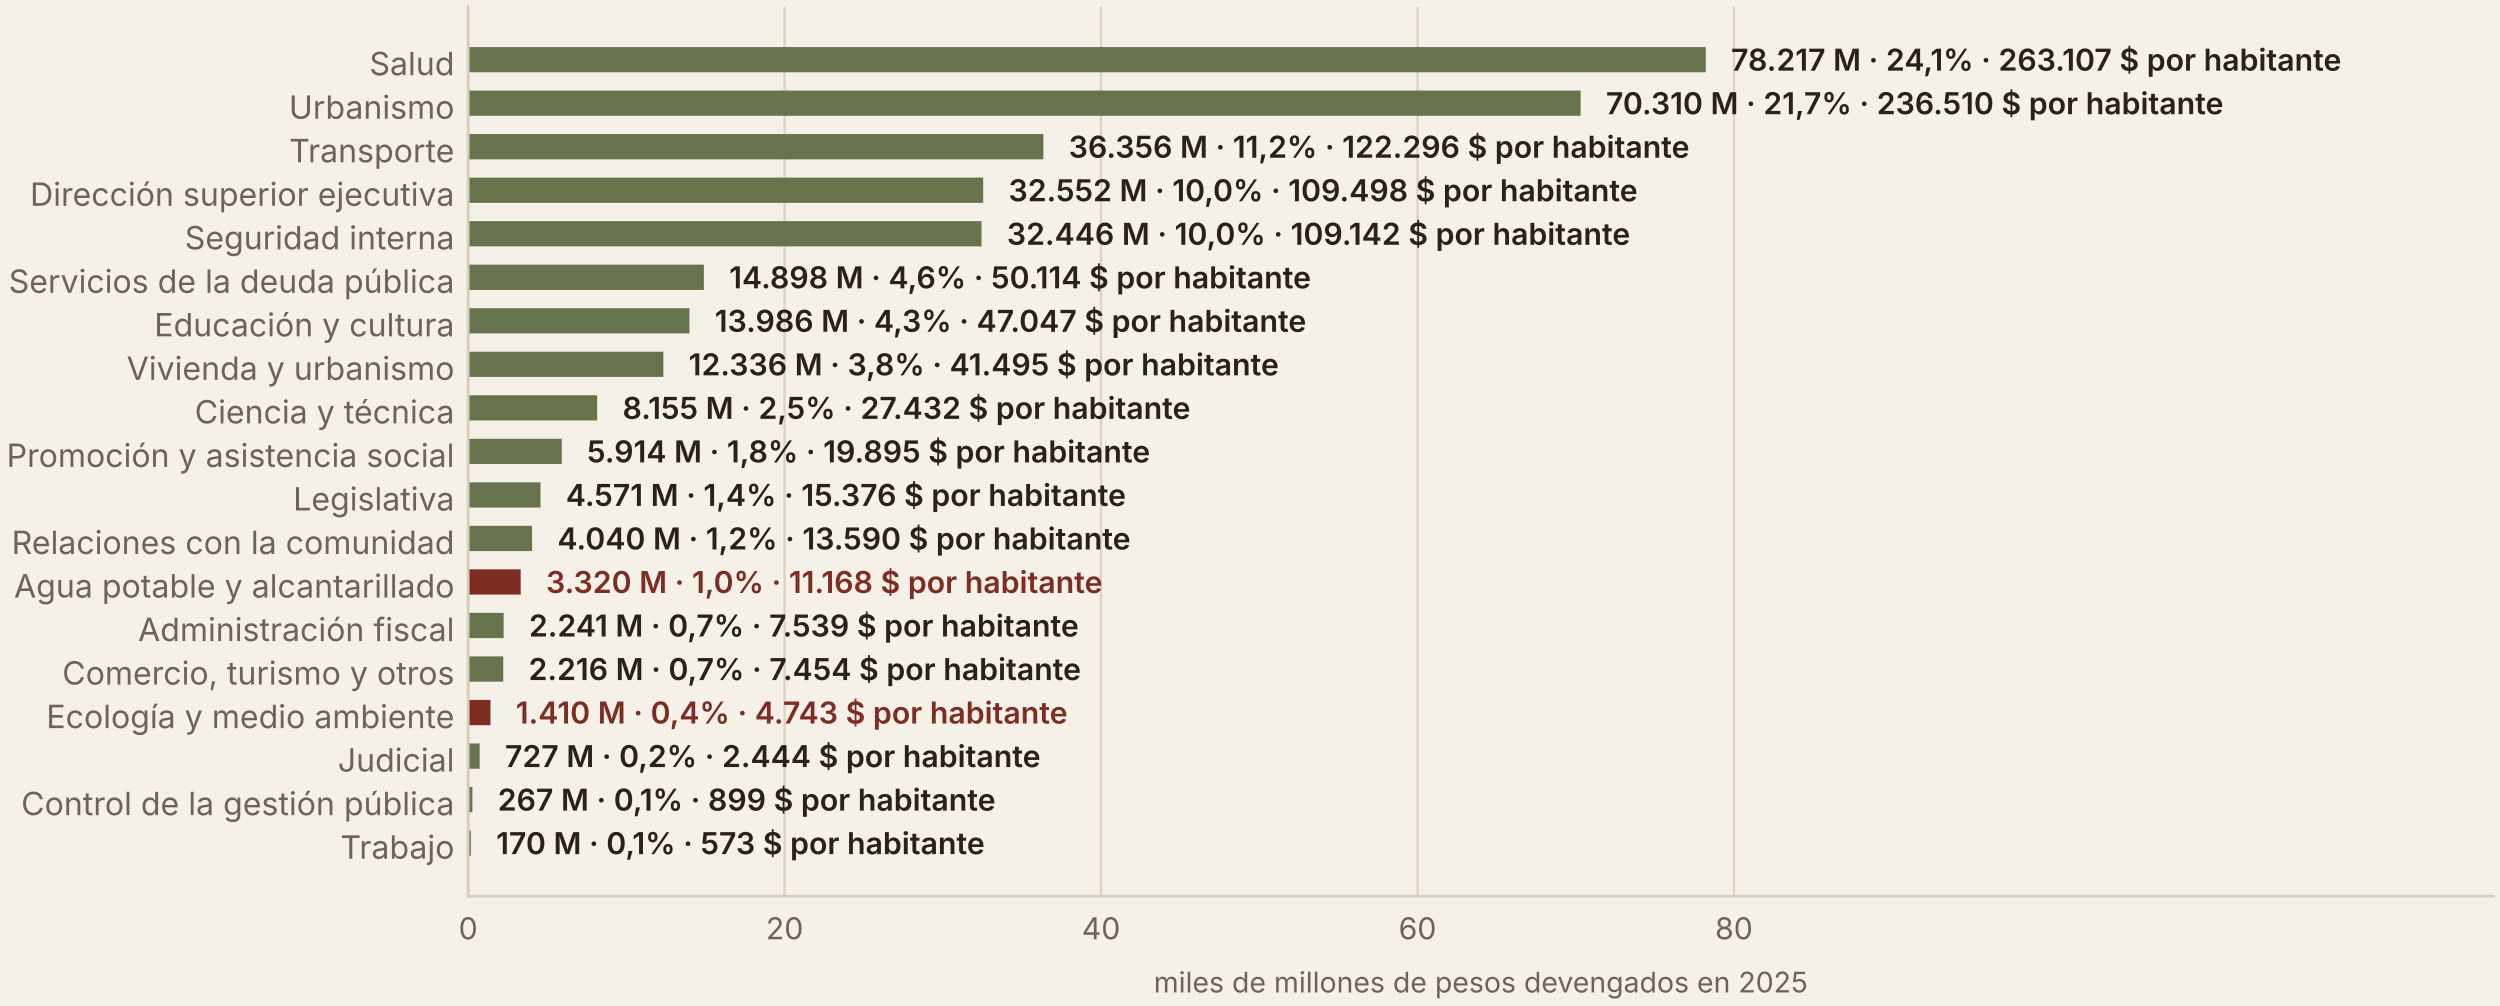
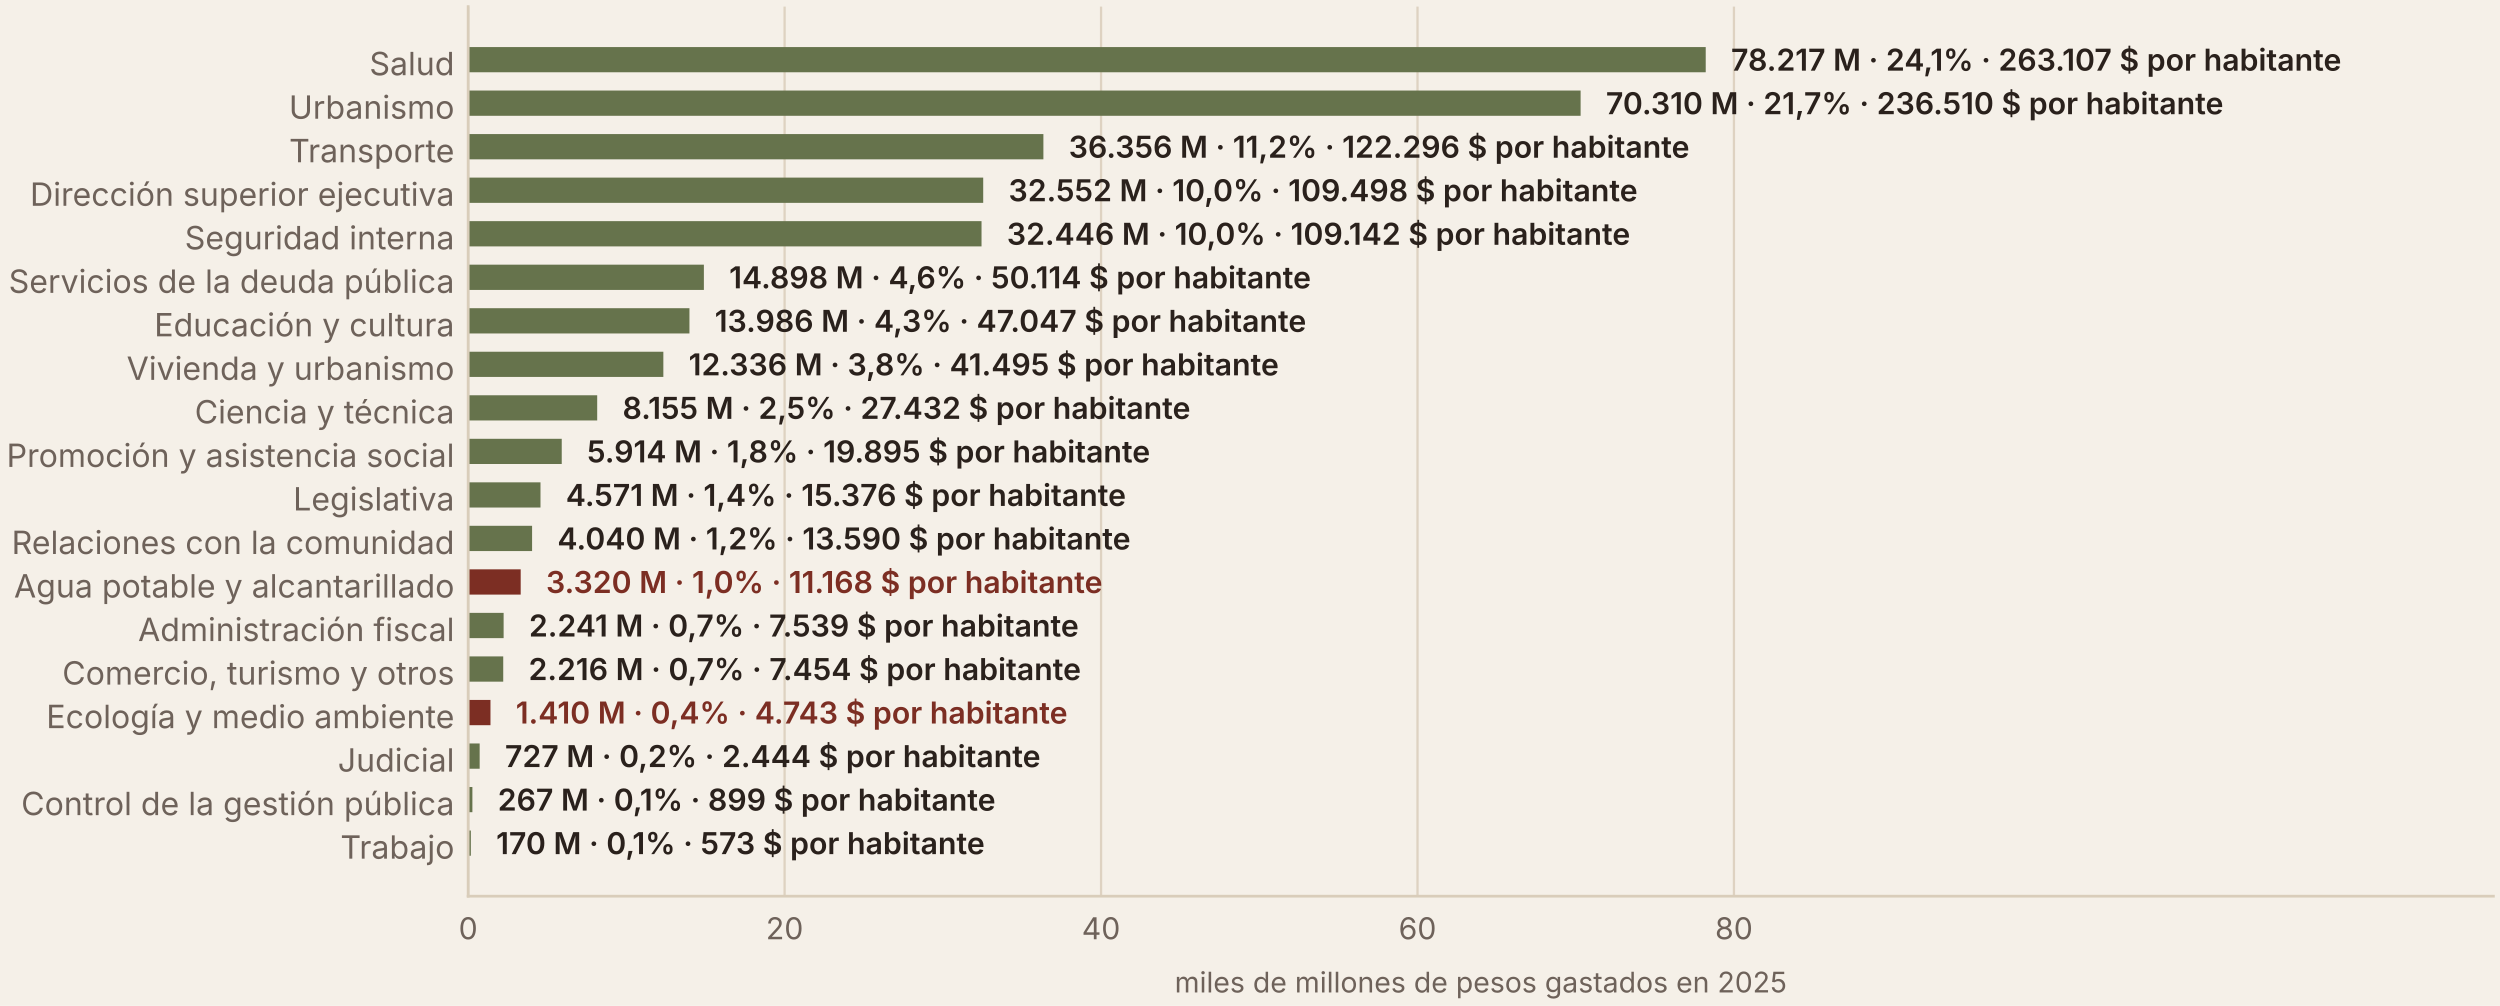
<svg xmlns="http://www.w3.org/2000/svg" width="545.307pt" height="219.407pt" viewBox="0 0 545.307 219.407" version="1.1">
  <defs>
    <style type="text/css">*{stroke-linejoin: round; stroke-linecap: butt}</style>
  </defs>
  <g id="figure_1">
    <g id="patch_1">
      <path d="M 0 219.407  L 545.307 219.407  L 545.307 0  L 0 0  z " style="fill: #f5f0e8" />
    </g>
    <g id="axes_1">
      <g id="patch_2">
        <path d="M 102.117 195.48  L 543.867 195.48  L 543.867 1.44  L 102.117 1.44  z " style="fill: #f5f0e8" />
      </g>
      <g id="matplotlib.axis_1">
        <g id="xtick_1">
          <g id="line2d_1">
            <path d="M 102.117 195.48  L 102.117 1.44  " clip-path="url(#p15ac2247c4)" style="fill: none; stroke: #d9cdba; stroke-opacity: 0.85; stroke-width: 0.5; stroke-linecap: square" />
          </g>
          <g id="line2d_2" />
          <g id="text_1">
            <text style="font-size: 6.6px; font-family: 'Inter'; text-anchor: middle; fill: #6e625a" x="102.117" y="204.874" transform="rotate(-0 102.1173 204.8738)">0</text>
          </g>
        </g>
        <g id="xtick_2">
          <g id="line2d_3">
            <path d="M 171.141 195.48  L 171.141 1.44  " clip-path="url(#p15ac2247c4)" style="fill: none; stroke: #d9cdba; stroke-opacity: 0.85; stroke-width: 0.5; stroke-linecap: square" />
          </g>
          <g id="line2d_4" />
          <g id="text_2">
            <text style="font-size: 6.6px; font-family: 'Inter'; text-anchor: middle; fill: #6e625a" x="171.141" y="204.874" transform="rotate(-0 171.1408 204.8738)">20</text>
          </g>
        </g>
        <g id="xtick_3">
          <g id="line2d_5">
            <path d="M 240.164 195.48  L 240.164 1.44  " clip-path="url(#p15ac2247c4)" style="fill: none; stroke: #d9cdba; stroke-opacity: 0.85; stroke-width: 0.5; stroke-linecap: square" />
          </g>
          <g id="line2d_6" />
          <g id="text_3">
            <text style="font-size: 6.6px; font-family: 'Inter'; text-anchor: middle; fill: #6e625a" x="240.164" y="204.874" transform="rotate(-0 240.1642 204.8738)">40</text>
          </g>
        </g>
        <g id="xtick_4">
          <g id="line2d_7">
            <path d="M 309.188 195.48  L 309.188 1.44  " clip-path="url(#p15ac2247c4)" style="fill: none; stroke: #d9cdba; stroke-opacity: 0.85; stroke-width: 0.5; stroke-linecap: square" />
          </g>
          <g id="line2d_8" />
          <g id="text_4">
            <text style="font-size: 6.6px; font-family: 'Inter'; text-anchor: middle; fill: #6e625a" x="309.188" y="204.874" transform="rotate(-0 309.1877 204.8738)">60</text>
          </g>
        </g>
        <g id="xtick_5">
          <g id="line2d_9">
            <path d="M 378.211 195.48  L 378.211 1.44  " clip-path="url(#p15ac2247c4)" style="fill: none; stroke: #d9cdba; stroke-opacity: 0.85; stroke-width: 0.5; stroke-linecap: square" />
          </g>
          <g id="line2d_10" />
          <g id="text_5">
            <text style="font-size: 6.6px; font-family: 'Inter'; text-anchor: middle; fill: #6e625a" x="378.211" y="204.874" transform="rotate(-0 378.2111 204.8738)">80</text>
          </g>
        </g>
        <g id="text_6">
-           <text style="font-size: 6.2px; font-family: 'Inter'; text-anchor: middle; fill: #6e625a" x="322.992" y="216.472" transform="rotate(-0 322.9923 216.472)">miles de millones de pesos devengados en 2025</text>
+           <text style="font-size: 6.2px; font-family: 'Inter'; text-anchor: middle; fill: #6e625a" x="322.992" y="216.472" transform="rotate(-0 322.9923 216.472)">miles de millones de pesos gastados en 2025</text>
        </g>
      </g>
      <g id="matplotlib.axis_2">
        <g id="ytick_1">
          <g id="line2d_11" />
          <g id="text_7">
            <text style="font-size: 7px; font-family: 'Inter'; text-anchor: end; fill: #6e625a" x="99.117" y="16.404" transform="rotate(-0 99.11734 16.40391)">Salud</text>
          </g>
        </g>
        <g id="ytick_2">
          <g id="line2d_12" />
          <g id="text_8">
            <text style="font-size: 7px; font-family: 'Inter'; text-anchor: end; fill: #6e625a" x="99.117" y="25.898" transform="rotate(-0 99.11734 25.89799)">Urbanismo</text>
          </g>
        </g>
        <g id="ytick_3">
          <g id="line2d_13" />
          <g id="text_9">
            <text style="font-size: 7px; font-family: 'Inter'; text-anchor: end; fill: #6e625a" x="99.117" y="35.392" transform="rotate(-0 99.11734 35.39207)">Transporte</text>
          </g>
        </g>
        <g id="ytick_4">
          <g id="line2d_14" />
          <g id="text_10">
            <text style="font-size: 7px; font-family: 'Inter'; text-anchor: end; fill: #6e625a" x="99.117" y="44.886" transform="rotate(-0 99.11734 44.88615)">Dirección superior ejecutiva</text>
          </g>
        </g>
        <g id="ytick_5">
          <g id="line2d_15" />
          <g id="text_11">
            <text style="font-size: 7px; font-family: 'Inter'; text-anchor: end; fill: #6e625a" x="99.117" y="54.38" transform="rotate(-0 99.11734 54.38023)">Seguridad interna</text>
          </g>
        </g>
        <g id="ytick_6">
          <g id="line2d_16" />
          <g id="text_12">
            <text style="font-size: 7px; font-family: 'Inter'; text-anchor: end; fill: #6e625a" x="99.117" y="63.874" transform="rotate(-0 99.11734 63.87431)">Servicios de la deuda pública</text>
          </g>
        </g>
        <g id="ytick_7">
          <g id="line2d_17" />
          <g id="text_13">
            <text style="font-size: 7px; font-family: 'Inter'; text-anchor: end; fill: #6e625a" x="99.117" y="73.368" transform="rotate(-0 99.11734 73.36839)">Educación y cultura</text>
          </g>
        </g>
        <g id="ytick_8">
          <g id="line2d_18" />
          <g id="text_14">
            <text style="font-size: 7px; font-family: 'Inter'; text-anchor: end; fill: #6e625a" x="99.117" y="82.862" transform="rotate(-0 99.11734 82.86247)">Vivienda y urbanismo</text>
          </g>
        </g>
        <g id="ytick_9">
          <g id="line2d_19" />
          <g id="text_15">
            <text style="font-size: 7px; font-family: 'Inter'; text-anchor: end; fill: #6e625a" x="99.117" y="92.357" transform="rotate(-0 99.11734 92.35654)">Ciencia y técnica</text>
          </g>
        </g>
        <g id="ytick_10">
          <g id="line2d_20" />
          <g id="text_16">
            <text style="font-size: 7px; font-family: 'Inter'; text-anchor: end; fill: #6e625a" x="99.117" y="101.851" transform="rotate(-0 99.11734 101.8506)">Promoción y asistencia social</text>
          </g>
        </g>
        <g id="ytick_11">
          <g id="line2d_21" />
          <g id="text_17">
            <text style="font-size: 7px; font-family: 'Inter'; text-anchor: end; fill: #6e625a" x="99.117" y="111.345" transform="rotate(-0 99.11734 111.3447)">Legislativa</text>
          </g>
        </g>
        <g id="ytick_12">
          <g id="line2d_22" />
          <g id="text_18">
            <text style="font-size: 7px; font-family: 'Inter'; text-anchor: end; fill: #6e625a" x="99.117" y="120.839" transform="rotate(-0 99.11734 120.8388)">Relaciones con la comunidad</text>
          </g>
        </g>
        <g id="ytick_13">
          <g id="line2d_23" />
          <g id="text_19">
            <text style="font-size: 7px; font-family: 'Inter'; text-anchor: end; fill: #6e625a" x="99.117" y="130.333" transform="rotate(-0 99.11734 130.3329)">Agua potable y alcantarillado</text>
          </g>
        </g>
        <g id="ytick_14">
          <g id="line2d_24" />
          <g id="text_20">
            <text style="font-size: 7px; font-family: 'Inter'; text-anchor: end; fill: #6e625a" x="99.117" y="139.827" transform="rotate(-0 99.11734 139.8269)">Administración fiscal</text>
          </g>
        </g>
        <g id="ytick_15">
          <g id="line2d_25" />
          <g id="text_21">
            <text style="font-size: 7px; font-family: 'Inter'; text-anchor: end; fill: #6e625a" x="99.117" y="149.321" transform="rotate(-0 99.11734 149.321)">Comercio, turismo y otros</text>
          </g>
        </g>
        <g id="ytick_16">
          <g id="line2d_26" />
          <g id="text_22">
            <text style="font-size: 7px; font-family: 'Inter'; text-anchor: end; fill: #6e625a" x="99.117" y="158.815" transform="rotate(-0 99.11734 158.8151)">Ecología y medio ambiente</text>
          </g>
        </g>
        <g id="ytick_17">
          <g id="line2d_27" />
          <g id="text_23">
            <text style="font-size: 7px; font-family: 'Inter'; text-anchor: end; fill: #6e625a" x="99.117" y="168.309" transform="rotate(-0 99.11734 168.3092)">Judicial</text>
          </g>
        </g>
        <g id="ytick_18">
          <g id="line2d_28" />
          <g id="text_24">
            <text style="font-size: 7px; font-family: 'Inter'; text-anchor: end; fill: #6e625a" x="99.117" y="177.803" transform="rotate(-0 99.11734 177.8033)">Control de la gestión pública</text>
          </g>
        </g>
        <g id="ytick_19">
          <g id="line2d_29" />
          <g id="text_25">
            <text style="font-size: 7px; font-family: 'Inter'; text-anchor: end; fill: #6e625a" x="99.117" y="187.297" transform="rotate(-0 99.11734 187.2973)">Trabajo</text>
          </g>
        </g>
      </g>
      <g id="patch_3">
        <path d="M 102.117 15.767  L 372.058 15.767  L 372.058 10.26  L 102.117 10.26  z " clip-path="url(#p15ac2247c4)" style="fill: #66734c" />
      </g>
      <g id="patch_4">
        <path d="M 102.117 25.261  L 344.769 25.261  L 344.769 19.754  L 102.117 19.754  z " clip-path="url(#p15ac2247c4)" style="fill: #66734c" />
      </g>
      <g id="patch_5">
        <path d="M 102.117 34.755  L 227.588 34.755  L 227.588 29.248  L 102.117 29.248  z " clip-path="url(#p15ac2247c4)" style="fill: #66734c" />
      </g>
      <g id="patch_6">
        <path d="M 102.117 44.249  L 214.46 44.249  L 214.46 38.742  L 102.117 38.742  z " clip-path="url(#p15ac2247c4)" style="fill: #66734c" />
      </g>
      <g id="patch_7">
        <path d="M 102.117 53.743  L 214.094 53.743  L 214.094 48.236  L 102.117 48.236  z " clip-path="url(#p15ac2247c4)" style="fill: #66734c" />
      </g>
      <g id="patch_8">
        <path d="M 102.117 63.237  L 153.533 63.237  L 153.533 57.73  L 102.117 57.73  z " clip-path="url(#p15ac2247c4)" style="fill: #66734c" />
      </g>
      <g id="patch_9">
        <path d="M 102.117 72.731  L 150.385 72.731  L 150.385 67.224  L 102.117 67.224  z " clip-path="url(#p15ac2247c4)" style="fill: #66734c" />
      </g>
      <g id="patch_10">
        <path d="M 102.117 82.225  L 144.691 82.225  L 144.691 76.719  L 102.117 76.719  z " clip-path="url(#p15ac2247c4)" style="fill: #66734c" />
      </g>
      <g id="patch_11">
        <path d="M 102.117 91.719  L 130.262 91.719  L 130.262 86.213  L 102.117 86.213  z " clip-path="url(#p15ac2247c4)" style="fill: #66734c" />
      </g>
      <g id="patch_12">
        <path d="M 102.117 101.213  L 122.528 101.213  L 122.528 95.707  L 102.117 95.707  z " clip-path="url(#p15ac2247c4)" style="fill: #66734c" />
      </g>
      <g id="patch_13">
        <path d="M 102.117 110.707  L 117.893 110.707  L 117.893 105.201  L 102.117 105.201  z " clip-path="url(#p15ac2247c4)" style="fill: #66734c" />
      </g>
      <g id="patch_14">
        <path d="M 102.117 120.201  L 116.06 120.201  L 116.06 114.695  L 102.117 114.695  z " clip-path="url(#p15ac2247c4)" style="fill: #66734c" />
      </g>
      <g id="patch_15">
        <path d="M 102.117 129.696  L 113.575 129.696  L 113.575 124.189  L 102.117 124.189  z " clip-path="url(#p15ac2247c4)" style="fill: #7c2e23" />
      </g>
      <g id="patch_16">
        <path d="M 102.117 139.19  L 109.851 139.19  L 109.851 133.683  L 102.117 133.683  z " clip-path="url(#p15ac2247c4)" style="fill: #66734c" />
      </g>
      <g id="patch_17">
        <path d="M 102.117 148.684  L 109.765 148.684  L 109.765 143.177  L 102.117 143.177  z " clip-path="url(#p15ac2247c4)" style="fill: #66734c" />
      </g>
      <g id="patch_18">
        <path d="M 102.117 158.178  L 106.983 158.178  L 106.983 152.671  L 102.117 152.671  z " clip-path="url(#p15ac2247c4)" style="fill: #7c2e23" />
      </g>
      <g id="patch_19">
        <path d="M 102.117 167.672  L 104.626 167.672  L 104.626 162.165  L 102.117 162.165  z " clip-path="url(#p15ac2247c4)" style="fill: #66734c" />
      </g>
      <g id="patch_20">
        <path d="M 102.117 177.166  L 103.039 177.166  L 103.039 171.659  L 102.117 171.659  z " clip-path="url(#p15ac2247c4)" style="fill: #66734c" />
      </g>
      <g id="patch_21">
        <path d="M 102.117 186.66  L 102.704 186.66  L 102.704 181.153  L 102.117 181.153  z " clip-path="url(#p15ac2247c4)" style="fill: #66734c" />
      </g>
      <g id="patch_22">
        <path d="M 102.117 195.48  L 102.117 1.44  " style="fill: none; stroke: #d9cdba; stroke-width: 0.6; stroke-linejoin: miter; stroke-linecap: square" />
      </g>
      <g id="patch_23">
        <path d="M 102.117 195.48  L 543.867 195.48  " style="fill: none; stroke: #d9cdba; stroke-width: 0.6; stroke-linejoin: miter; stroke-linecap: square" />
      </g>
      <g id="text_26">
        <text style="font-weight: 600; font-size: 6.6px; font-family: 'Inter'; text-anchor: start; fill: #2a211c" x="377.58" y="15.414" transform="rotate(-0 377.5795 15.41416)">78.217 M · 24,1% · 263.107 $ por habitante</text>
      </g>
      <g id="text_27">
        <text style="font-weight: 600; font-size: 6.6px; font-family: 'Inter'; text-anchor: start; fill: #2a211c" x="350.291" y="24.908" transform="rotate(-0 350.2911 24.90824)">70.310 M · 21,7% · 236.510 $ por habitante</text>
      </g>
      <g id="text_28">
        <text style="font-weight: 600; font-size: 6.6px; font-family: 'Inter'; text-anchor: start; fill: #2a211c" x="233.11" y="34.402" transform="rotate(-0 233.11 34.40232)">36.356 M · 11,2% · 122.296 $ por habitante</text>
      </g>
      <g id="text_29">
        <text style="font-weight: 600; font-size: 6.6px; font-family: 'Inter'; text-anchor: start; fill: #2a211c" x="219.982" y="43.896" transform="rotate(-0 219.9818 43.8964)">32.552 M · 10,0% · 109.498 $ por habitante</text>
      </g>
      <g id="text_30">
        <text style="font-weight: 600; font-size: 6.6px; font-family: 'Inter'; text-anchor: start; fill: #2a211c" x="219.616" y="53.39" transform="rotate(-0 219.6159 53.39048)">32.446 M · 10,0% · 109.142 $ por habitante</text>
      </g>
      <g id="text_31">
        <text style="font-weight: 600; font-size: 6.6px; font-family: 'Inter'; text-anchor: start; fill: #2a211c" x="159.055" y="62.885" transform="rotate(-0 159.0548 62.88456)">14.898 M · 4,6% · 50.114 $ por habitante</text>
      </g>
      <g id="text_32">
        <text style="font-weight: 600; font-size: 6.6px; font-family: 'Inter'; text-anchor: start; fill: #2a211c" x="155.907" y="72.379" transform="rotate(-0 155.9073 72.37864)">13.986 M · 4,3% · 47.047 $ por habitante</text>
      </g>
      <g id="text_33">
        <text style="font-weight: 600; font-size: 6.6px; font-family: 'Inter'; text-anchor: start; fill: #2a211c" x="150.213" y="81.873" transform="rotate(-0 150.2129 81.87272)">12.336 M · 3,8% · 41.495 $ por habitante</text>
      </g>
      <g id="text_34">
        <text style="font-weight: 600; font-size: 6.6px; font-family: 'Inter'; text-anchor: start; fill: #2a211c" x="135.784" y="91.367" transform="rotate(-0 135.7835 91.3668)">8.155 M · 2,5% · 27.432 $ por habitante</text>
      </g>
      <g id="text_35">
        <text style="font-weight: 600; font-size: 6.6px; font-family: 'Inter'; text-anchor: start; fill: #2a211c" x="128.049" y="100.861" transform="rotate(-0 128.0494 100.8609)">5.914 M · 1,8% · 19.895 $ por habitante</text>
      </g>
      <g id="text_36">
        <text style="font-weight: 600; font-size: 6.6px; font-family: 'Inter'; text-anchor: start; fill: #2a211c" x="123.415" y="110.355" transform="rotate(-0 123.4145 110.355)">4.571 M · 1,4% · 15.376 $ por habitante</text>
      </g>
      <g id="text_37">
        <text style="font-weight: 600; font-size: 6.6px; font-family: 'Inter'; text-anchor: start; fill: #2a211c" x="121.582" y="119.849" transform="rotate(-0 121.582 119.849)">4.040 M · 1,2% · 13.590 $ por habitante</text>
      </g>
      <g id="text_38">
        <text style="font-weight: 600; font-size: 6.6px; font-family: 'Inter'; text-anchor: start; fill: #7c2e23" x="119.097" y="129.343" transform="rotate(-0 119.0971 129.3431)">3.320 M · 1,0% · 11.168 $ por habitante</text>
      </g>
      <g id="text_39">
        <text style="font-weight: 600; font-size: 6.6px; font-family: 'Inter'; text-anchor: start; fill: #2a211c" x="115.373" y="138.837" transform="rotate(-0 115.3733 138.8372)">2.241 M · 0,7% · 7.539 $ por habitante</text>
      </g>
      <g id="text_40">
        <text style="font-weight: 600; font-size: 6.6px; font-family: 'Inter'; text-anchor: start; fill: #2a211c" x="115.287" y="148.331" transform="rotate(-0 115.287 148.3313)">2.216 M · 0,7% · 7.454 $ por habitante</text>
      </g>
      <g id="text_41">
        <text style="font-weight: 600; font-size: 6.6px; font-family: 'Inter'; text-anchor: start; fill: #7c2e23" x="112.505" y="157.825" transform="rotate(-0 112.5054 157.8254)">1.410 M · 0,4% · 4.743 $ por habitante</text>
      </g>
      <g id="text_42">
        <text style="font-weight: 600; font-size: 6.6px; font-family: 'Inter'; text-anchor: start; fill: #2a211c" x="110.148" y="167.319" transform="rotate(-0 110.1482 167.3194)">727 M · 0,2% · 2.444 $ por habitante</text>
      </g>
      <g id="text_43">
        <text style="font-weight: 600; font-size: 6.6px; font-family: 'Inter'; text-anchor: start; fill: #2a211c" x="108.561" y="176.814" transform="rotate(-0 108.5607 176.8135)">267 M · 0,1% · 899 $ por habitante</text>
      </g>
      <g id="text_44">
        <text style="font-weight: 600; font-size: 6.6px; font-family: 'Inter'; text-anchor: start; fill: #2a211c" x="108.226" y="186.308" transform="rotate(-0 108.2259 186.3076)">170 M · 0,1% · 573 $ por habitante</text>
      </g>
    </g>
  </g>
  <defs>
    <clipPath id="p15ac2247c4">
      <rect x="102.117" y="1.44" width="441.75" height="194.04" />
    </clipPath>
  </defs>
</svg>
